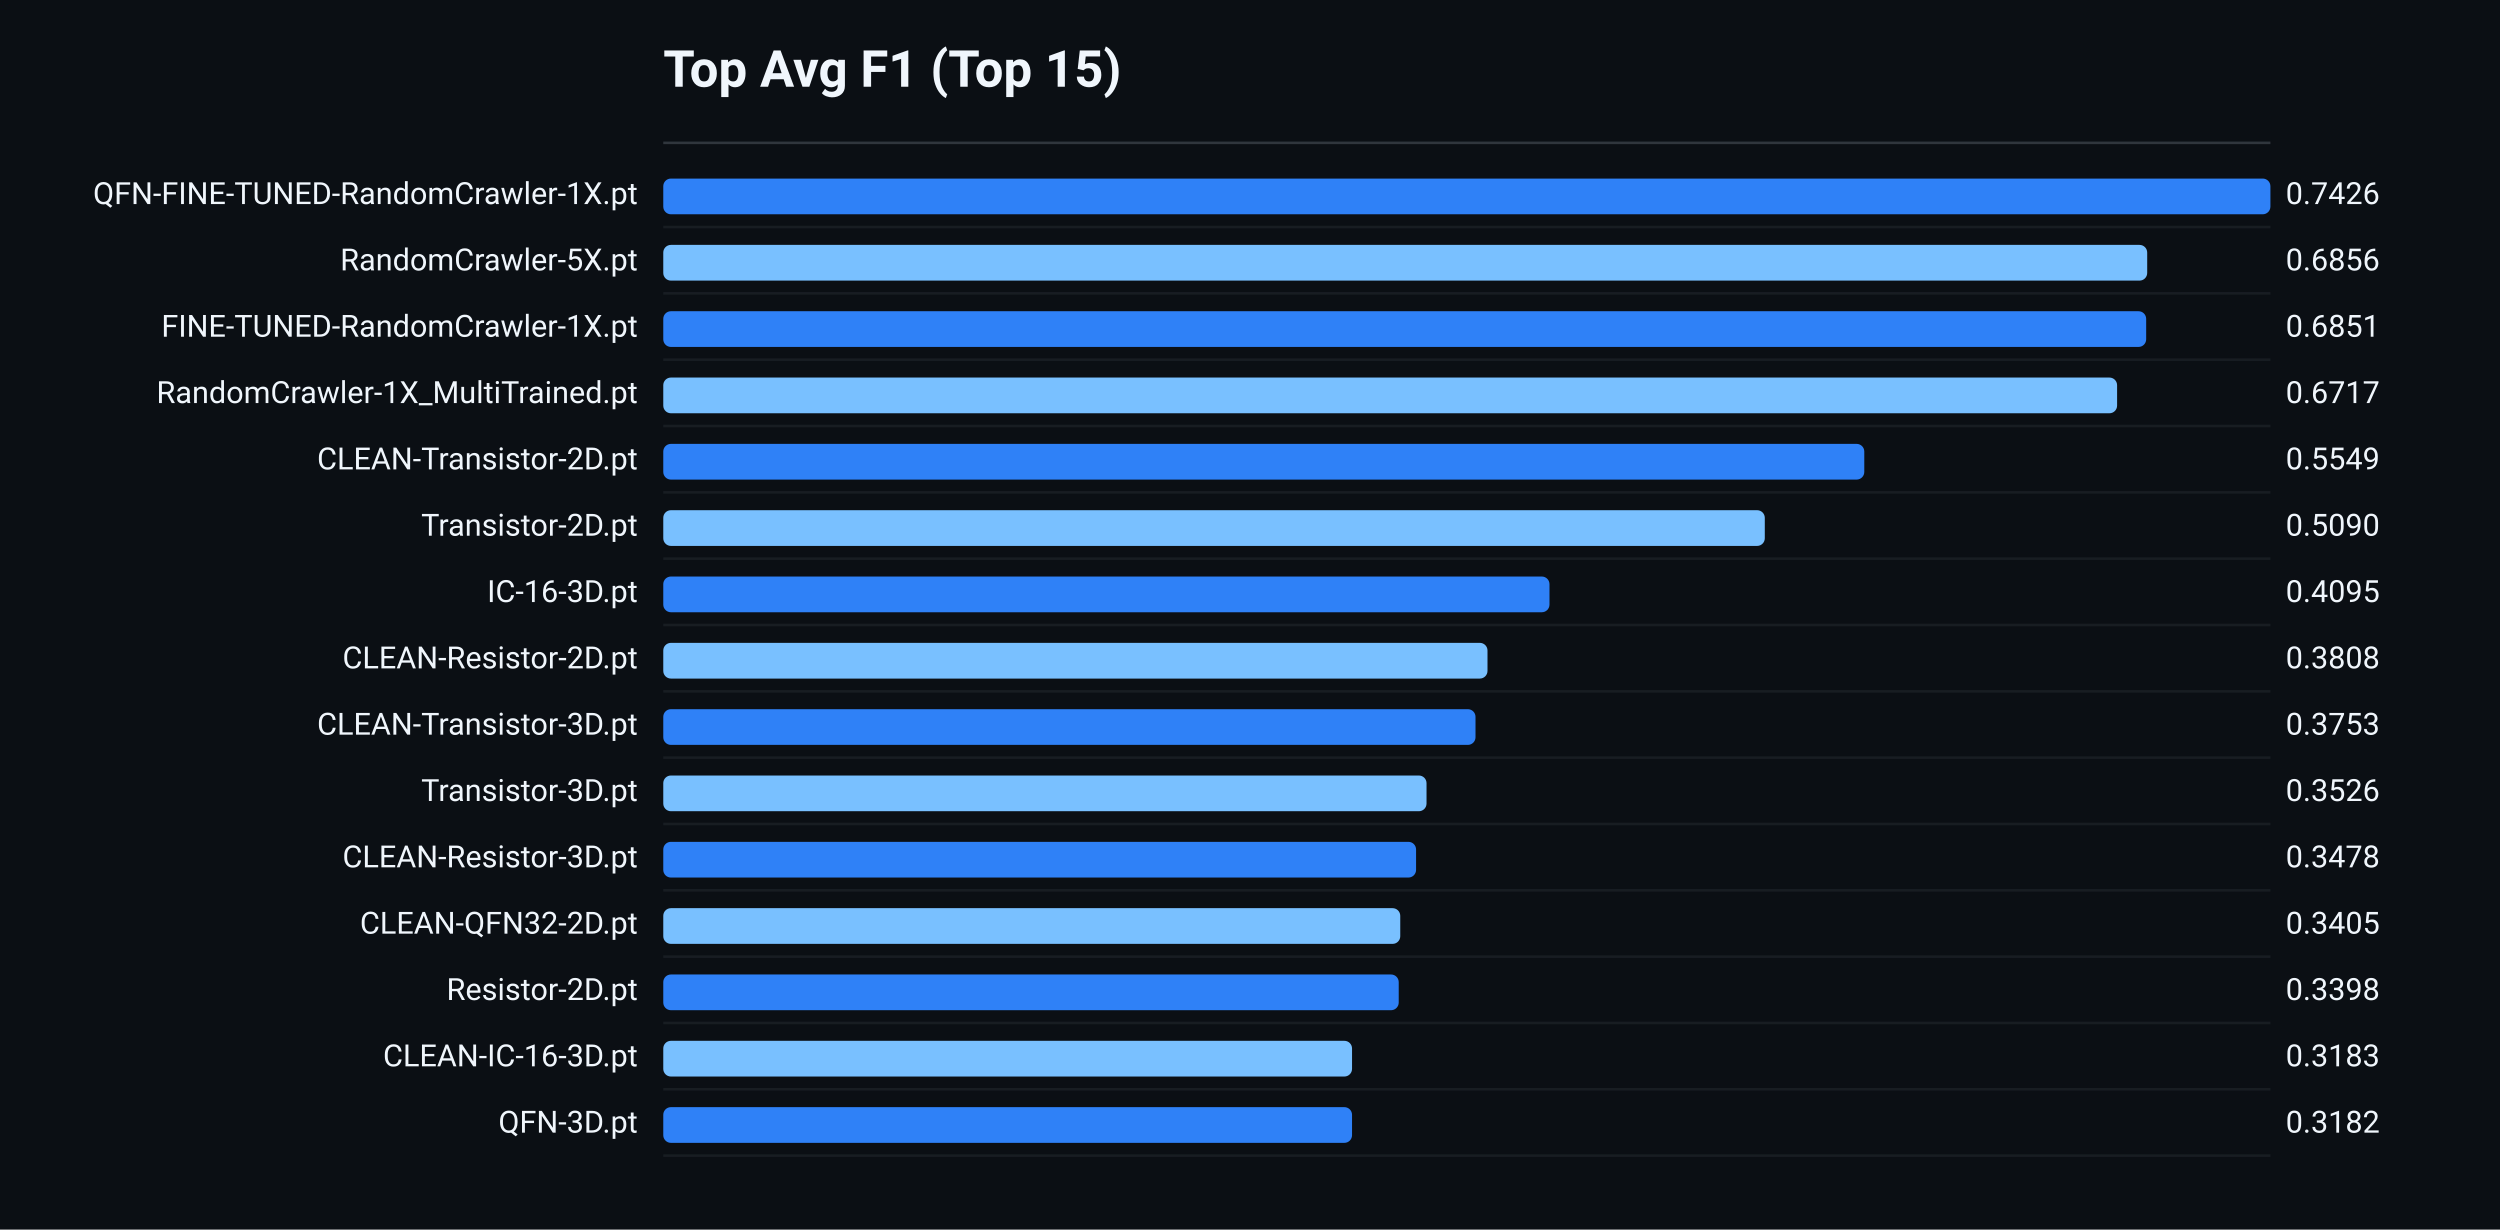
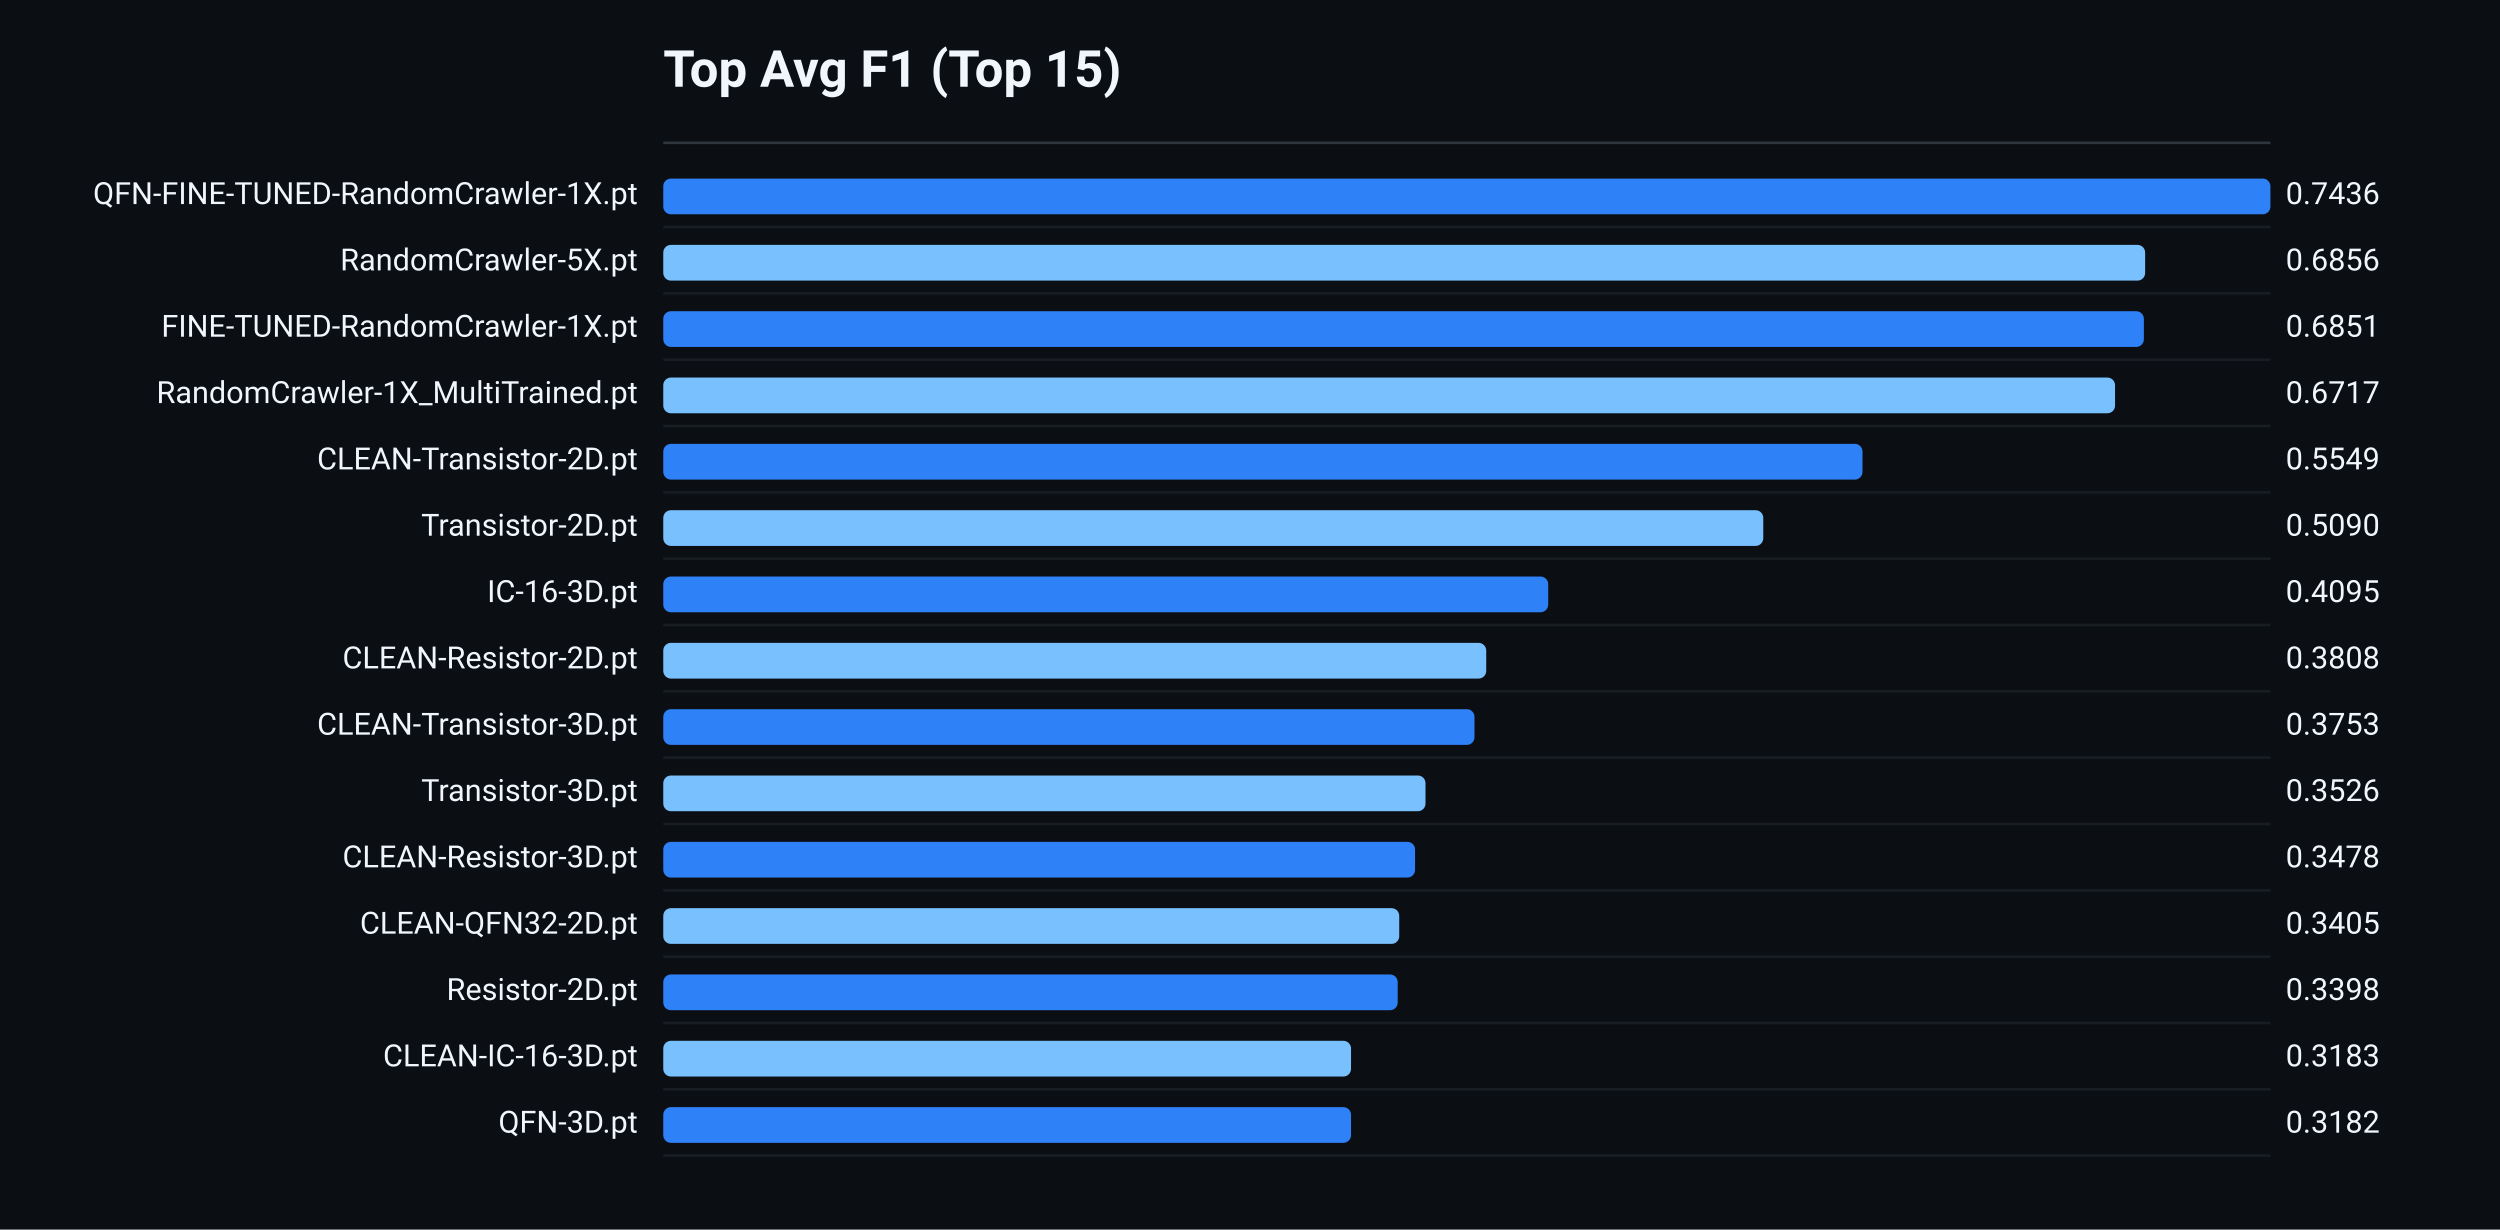
<svg xmlns="http://www.w3.org/2000/svg" width="980" height="482" viewBox="0 0 980 482">
  <rect x="0" y="0" width="980" height="482" fill="#0b0f14" />
  <text x="260" y="34" font-family="ui-sans-serif, system-ui, -apple-system, Segoe UI, Roboto, Arial" font-size="20" font-weight="700" fill="#f0f6fc">Top Avg F1 (Top 15)</text>
  <line x1="260" y1="56" x2="890" y2="56" stroke="#30363d" stroke-width="1" />
  <line x1="260" y1="89" x2="890" y2="89" stroke="#30363d" stroke-width="1" opacity="0.35" />
  <text x="250" y="80" text-anchor="end" font-family="ui-sans-serif, system-ui, -apple-system, Segoe UI, Roboto, Arial" font-size="12" fill="#f0f6fc">QFN-FINE-TUNED-RandomCrawler-1X.pt</text>
  <rect x="260" y="70.0" width="630.0" height="14" rx="3" fill="#2f81f7" />
-   <text x="896" y="80" text-anchor="start" font-family="ui-sans-serif, system-ui, -apple-system, Segoe UI, Roboto, Arial" font-size="12" fill="#f0f6fc">0.7426</text>
+   <text x="896" y="80" text-anchor="start" font-family="ui-sans-serif, system-ui, -apple-system, Segoe UI, Roboto, Arial" font-size="12" fill="#f0f6fc">0.7436</text>
  <line x1="260" y1="115" x2="890" y2="115" stroke="#30363d" stroke-width="1" opacity="0.35" />
  <text x="250" y="106" text-anchor="end" font-family="ui-sans-serif, system-ui, -apple-system, Segoe UI, Roboto, Arial" font-size="12" fill="#f0f6fc">RandomCrawler-5X.pt</text>
-   <rect x="260" y="96.0" width="581.7" height="14" rx="3" fill="#79c0ff" />
+   <rect x="260" y="96.0" width="580.9" height="14" rx="3" fill="#79c0ff" />
  <text x="896" y="106" text-anchor="start" font-family="ui-sans-serif, system-ui, -apple-system, Segoe UI, Roboto, Arial" font-size="12" fill="#f0f6fc">0.6856</text>
  <line x1="260" y1="141" x2="890" y2="141" stroke="#30363d" stroke-width="1" opacity="0.35" />
  <text x="250" y="132" text-anchor="end" font-family="ui-sans-serif, system-ui, -apple-system, Segoe UI, Roboto, Arial" font-size="12" fill="#f0f6fc">FINE-TUNED-RandomCrawler-1X.pt</text>
-   <rect x="260" y="122.0" width="581.3" height="14" rx="3" fill="#2f81f7" />
+   <rect x="260" y="122.0" width="580.4" height="14" rx="3" fill="#2f81f7" />
  <text x="896" y="132" text-anchor="start" font-family="ui-sans-serif, system-ui, -apple-system, Segoe UI, Roboto, Arial" font-size="12" fill="#f0f6fc">0.6851</text>
  <line x1="260" y1="167" x2="890" y2="167" stroke="#30363d" stroke-width="1" opacity="0.35" />
  <text x="250" y="158" text-anchor="end" font-family="ui-sans-serif, system-ui, -apple-system, Segoe UI, Roboto, Arial" font-size="12" fill="#f0f6fc">RandomCrawler-1X_MultiTrained.pt</text>
-   <rect x="260" y="148.0" width="569.9" height="14" rx="3" fill="#79c0ff" />
+   <rect x="260" y="148.0" width="569.1" height="14" rx="3" fill="#79c0ff" />
  <text x="896" y="158" text-anchor="start" font-family="ui-sans-serif, system-ui, -apple-system, Segoe UI, Roboto, Arial" font-size="12" fill="#f0f6fc">0.6717</text>
  <line x1="260" y1="193" x2="890" y2="193" stroke="#30363d" stroke-width="1" opacity="0.35" />
  <text x="250" y="184" text-anchor="end" font-family="ui-sans-serif, system-ui, -apple-system, Segoe UI, Roboto, Arial" font-size="12" fill="#f0f6fc">CLEAN-Transistor-2D.pt</text>
-   <rect x="260" y="174.0" width="470.8" height="14" rx="3" fill="#2f81f7" />
+   <rect x="260" y="174.0" width="470.1" height="14" rx="3" fill="#2f81f7" />
  <text x="896" y="184" text-anchor="start" font-family="ui-sans-serif, system-ui, -apple-system, Segoe UI, Roboto, Arial" font-size="12" fill="#f0f6fc">0.5549</text>
  <line x1="260" y1="219" x2="890" y2="219" stroke="#30363d" stroke-width="1" opacity="0.35" />
  <text x="250" y="210" text-anchor="end" font-family="ui-sans-serif, system-ui, -apple-system, Segoe UI, Roboto, Arial" font-size="12" fill="#f0f6fc">Transistor-2D.pt</text>
-   <rect x="260" y="200.0" width="431.8" height="14" rx="3" fill="#79c0ff" />
+   <rect x="260" y="200.0" width="431.2" height="14" rx="3" fill="#79c0ff" />
  <text x="896" y="210" text-anchor="start" font-family="ui-sans-serif, system-ui, -apple-system, Segoe UI, Roboto, Arial" font-size="12" fill="#f0f6fc">0.5090</text>
  <line x1="260" y1="245" x2="890" y2="245" stroke="#30363d" stroke-width="1" opacity="0.35" />
  <text x="250" y="236" text-anchor="end" font-family="ui-sans-serif, system-ui, -apple-system, Segoe UI, Roboto, Arial" font-size="12" fill="#f0f6fc">IC-16-3D.pt</text>
-   <rect x="260" y="226.0" width="347.4" height="14" rx="3" fill="#2f81f7" />
+   <rect x="260" y="226.0" width="346.9" height="14" rx="3" fill="#2f81f7" />
  <text x="896" y="236" text-anchor="start" font-family="ui-sans-serif, system-ui, -apple-system, Segoe UI, Roboto, Arial" font-size="12" fill="#f0f6fc">0.4095</text>
  <line x1="260" y1="271" x2="890" y2="271" stroke="#30363d" stroke-width="1" opacity="0.35" />
  <text x="250" y="262" text-anchor="end" font-family="ui-sans-serif, system-ui, -apple-system, Segoe UI, Roboto, Arial" font-size="12" fill="#f0f6fc">CLEAN-Resistor-2D.pt</text>
-   <rect x="260" y="252.0" width="323.1" height="14" rx="3" fill="#79c0ff" />
+   <rect x="260" y="252.0" width="322.6" height="14" rx="3" fill="#79c0ff" />
  <text x="896" y="262" text-anchor="start" font-family="ui-sans-serif, system-ui, -apple-system, Segoe UI, Roboto, Arial" font-size="12" fill="#f0f6fc">0.3808</text>
  <line x1="260" y1="297" x2="890" y2="297" stroke="#30363d" stroke-width="1" opacity="0.35" />
  <text x="250" y="288" text-anchor="end" font-family="ui-sans-serif, system-ui, -apple-system, Segoe UI, Roboto, Arial" font-size="12" fill="#f0f6fc">CLEAN-Transistor-3D.pt</text>
-   <rect x="260" y="278.0" width="318.4" height="14" rx="3" fill="#2f81f7" />
+   <rect x="260" y="278.0" width="318.0" height="14" rx="3" fill="#2f81f7" />
  <text x="896" y="288" text-anchor="start" font-family="ui-sans-serif, system-ui, -apple-system, Segoe UI, Roboto, Arial" font-size="12" fill="#f0f6fc">0.3753</text>
  <line x1="260" y1="323" x2="890" y2="323" stroke="#30363d" stroke-width="1" opacity="0.35" />
  <text x="250" y="314" text-anchor="end" font-family="ui-sans-serif, system-ui, -apple-system, Segoe UI, Roboto, Arial" font-size="12" fill="#f0f6fc">Transistor-3D.pt</text>
-   <rect x="260" y="304.0" width="299.2" height="14" rx="3" fill="#79c0ff" />
+   <rect x="260" y="304.0" width="298.8" height="14" rx="3" fill="#79c0ff" />
  <text x="896" y="314" text-anchor="start" font-family="ui-sans-serif, system-ui, -apple-system, Segoe UI, Roboto, Arial" font-size="12" fill="#f0f6fc">0.3526</text>
  <line x1="260" y1="349" x2="890" y2="349" stroke="#30363d" stroke-width="1" opacity="0.35" />
  <text x="250" y="340" text-anchor="end" font-family="ui-sans-serif, system-ui, -apple-system, Segoe UI, Roboto, Arial" font-size="12" fill="#f0f6fc">CLEAN-Resistor-3D.pt</text>
-   <rect x="260" y="330.0" width="295.1" height="14" rx="3" fill="#2f81f7" />
+   <rect x="260" y="330.0" width="294.7" height="14" rx="3" fill="#2f81f7" />
  <text x="896" y="340" text-anchor="start" font-family="ui-sans-serif, system-ui, -apple-system, Segoe UI, Roboto, Arial" font-size="12" fill="#f0f6fc">0.3478</text>
  <line x1="260" y1="375" x2="890" y2="375" stroke="#30363d" stroke-width="1" opacity="0.35" />
  <text x="250" y="366" text-anchor="end" font-family="ui-sans-serif, system-ui, -apple-system, Segoe UI, Roboto, Arial" font-size="12" fill="#f0f6fc">CLEAN-QFN32-2D.pt</text>
-   <rect x="260" y="356.0" width="288.9" height="14" rx="3" fill="#79c0ff" />
+   <rect x="260" y="356.0" width="288.5" height="14" rx="3" fill="#79c0ff" />
  <text x="896" y="366" text-anchor="start" font-family="ui-sans-serif, system-ui, -apple-system, Segoe UI, Roboto, Arial" font-size="12" fill="#f0f6fc">0.3405</text>
  <line x1="260" y1="401" x2="890" y2="401" stroke="#30363d" stroke-width="1" opacity="0.35" />
  <text x="250" y="392" text-anchor="end" font-family="ui-sans-serif, system-ui, -apple-system, Segoe UI, Roboto, Arial" font-size="12" fill="#f0f6fc">Resistor-2D.pt</text>
-   <rect x="260" y="382.0" width="288.3" height="14" rx="3" fill="#2f81f7" />
+   <rect x="260" y="382.0" width="287.9" height="14" rx="3" fill="#2f81f7" />
  <text x="896" y="392" text-anchor="start" font-family="ui-sans-serif, system-ui, -apple-system, Segoe UI, Roboto, Arial" font-size="12" fill="#f0f6fc">0.3398</text>
  <line x1="260" y1="427" x2="890" y2="427" stroke="#30363d" stroke-width="1" opacity="0.35" />
  <text x="250" y="418" text-anchor="end" font-family="ui-sans-serif, system-ui, -apple-system, Segoe UI, Roboto, Arial" font-size="12" fill="#f0f6fc">CLEAN-IC-16-3D.pt</text>
-   <rect x="260" y="408.0" width="270.0" height="14" rx="3" fill="#79c0ff" />
+   <rect x="260" y="408.0" width="269.6" height="14" rx="3" fill="#79c0ff" />
  <text x="896" y="418" text-anchor="start" font-family="ui-sans-serif, system-ui, -apple-system, Segoe UI, Roboto, Arial" font-size="12" fill="#f0f6fc">0.3183</text>
  <line x1="260" y1="453" x2="890" y2="453" stroke="#30363d" stroke-width="1" opacity="0.35" />
  <text x="250" y="444" text-anchor="end" font-family="ui-sans-serif, system-ui, -apple-system, Segoe UI, Roboto, Arial" font-size="12" fill="#f0f6fc">QFN-3D.pt</text>
-   <rect x="260" y="434.0" width="270.0" height="14" rx="3" fill="#2f81f7" />
+   <rect x="260" y="434.0" width="269.6" height="14" rx="3" fill="#2f81f7" />
  <text x="896" y="444" text-anchor="start" font-family="ui-sans-serif, system-ui, -apple-system, Segoe UI, Roboto, Arial" font-size="12" fill="#f0f6fc">0.3182</text>
</svg>
